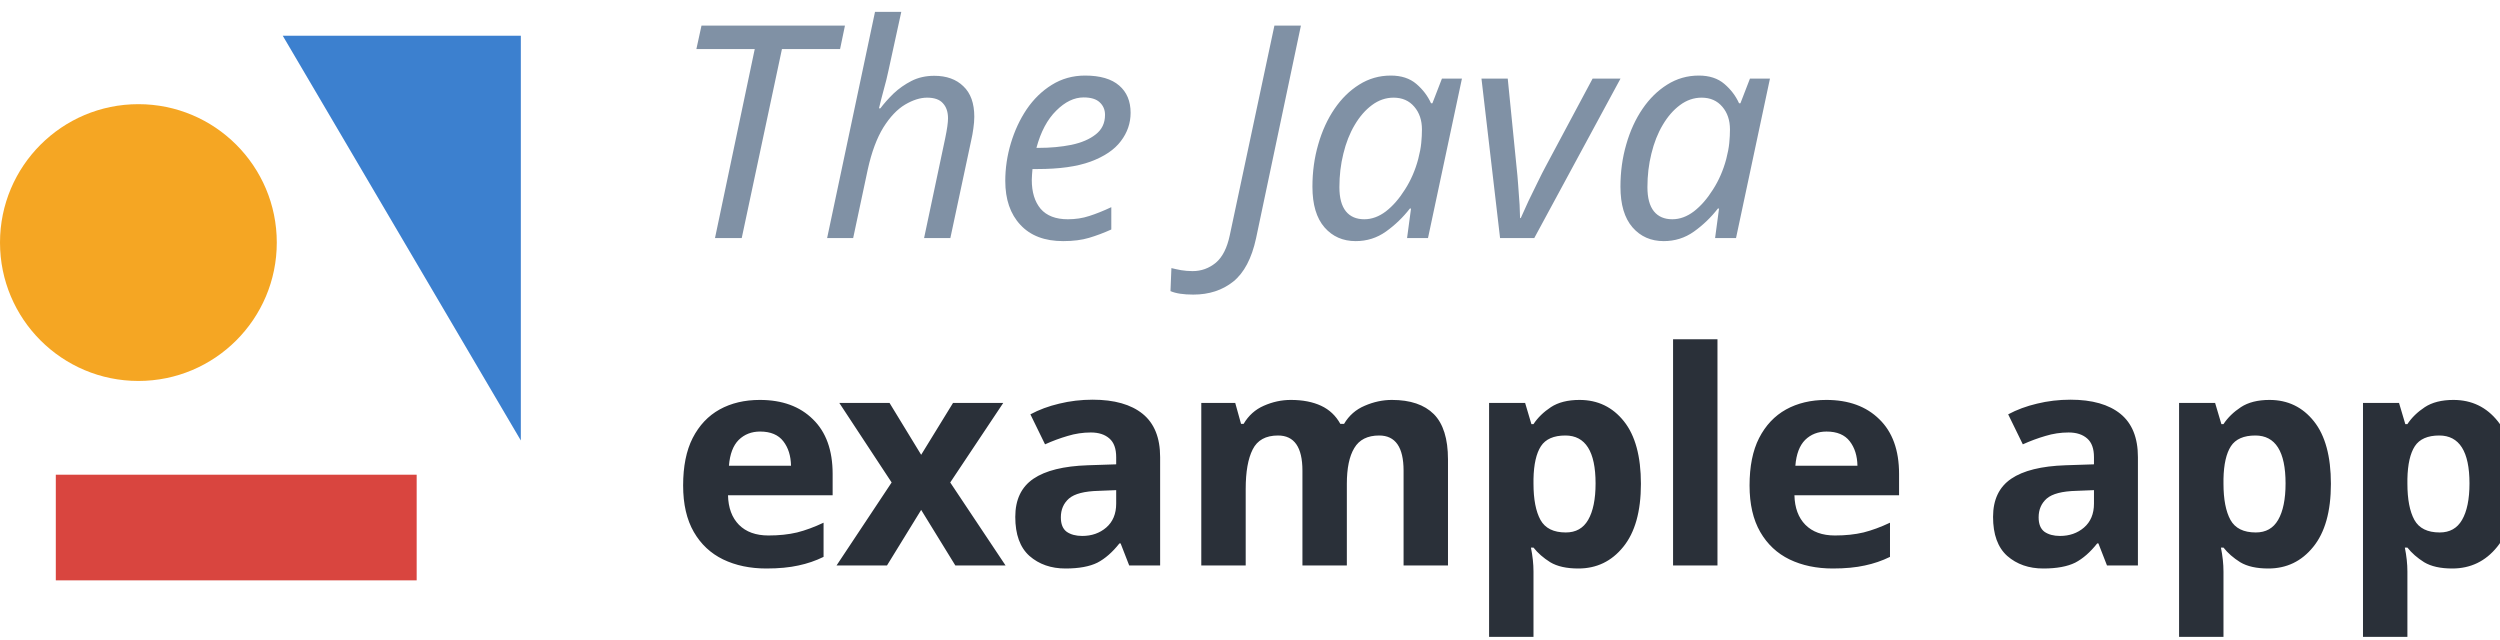
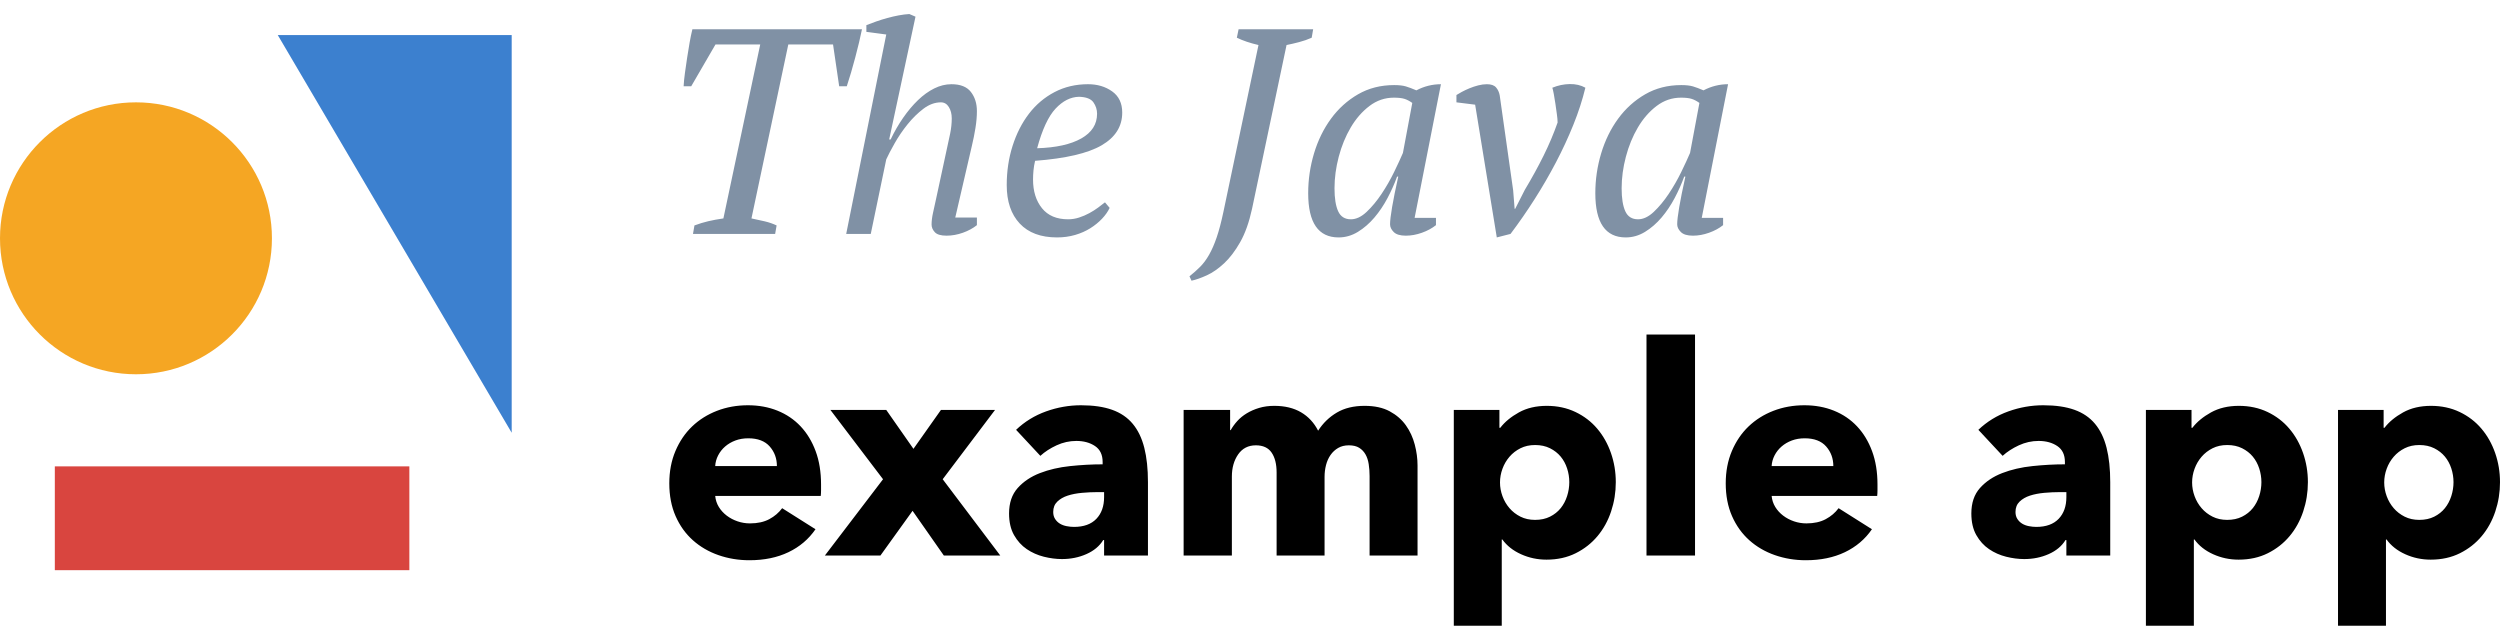
- <svg xmlns="http://www.w3.org/2000/svg" width="168" height="43" viewBox="0 0 168 43">
-   <g fill="none" fill-rule="evenodd">
-     <g transform="translate(0 2)">
-       <path fill="#D9453F" d="M3.75 37v-7.1H28V37z" />
-       <circle cx="9.3" cy="14.3" r="9.3" fill="#F5A623" />
-       <path fill="#3C80CF" d="M35 27.6L19 .4h16z" />
-     </g>
-     <g font-size="20">
-       <text fill="#2A3039" font-family="AvenirNext-Bold, Avenir Next" font-weight="bold" letter-spacing="-.3" transform="translate(45 18)">
-         <tspan x="0" y="20">example app</tspan>
-       </text>
-       <text fill="#8091A5" font-family="PTSerif-Italic, PT Serif" font-style="italic" transform="translate(45 -27)">
-         <tspan x="0" y="43">The Java</tspan>
-       </text>
+ <svg xmlns="http://www.w3.org/2000/svg" width="171px" height="43px" viewBox="0 0 171 43" version="1.1">
+   <defs />
+   <g id="Page-1" stroke="none" stroke-width="1" fill="none" fill-rule="evenodd">
+     <g id="the-example-app-logo-java">
+       <g id="Group" transform="translate(0, 2)" fill-rule="nonzero">
+         <polygon id="Shape" fill="#D9453F" points="3.75 37 3.75 29.9 28 29.9 28 37" />
+         <circle id="Oval" fill="#F5A623" cx="9.3" cy="14.3" r="9.3" />
+         <polygon id="Shape" fill="#3C80CF" points="35 27.6 19 0.4 35 0.4" />
+       </g>
+       <g id="Group" transform="translate(45, 0)">
+         <g transform="translate(0, 22)" fill="#000000" id="example-app">
+           <path d="M8.14,9.88 C8.14,9.36 7.977,8.913 7.65,8.54 C7.323,8.167 6.833,7.98 6.18,7.98 C5.86,7.98 5.567,8.03 5.3,8.13 C5.033,8.23 4.8,8.367 4.6,8.54 C4.4,8.713 4.24,8.917 4.12,9.15 C4,9.383 3.933,9.627 3.92,9.88 L8.14,9.88 Z M11.16,11.14 L11.16,11.54 C11.16,11.673 11.153,11.8 11.14,11.92 L3.92,11.92 C3.947,12.2 4.03,12.453 4.17,12.68 C4.31,12.907 4.49,13.103 4.71,13.27 C4.93,13.437 5.177,13.567 5.45,13.66 C5.723,13.753 6.007,13.8 6.3,13.8 C6.82,13.8 7.26,13.703 7.62,13.51 C7.98,13.317 8.273,13.067 8.5,12.76 L10.78,14.2 C10.313,14.88 9.697,15.403 8.93,15.77 C8.163,16.137 7.273,16.32 6.26,16.32 C5.513,16.32 4.807,16.203 4.14,15.97 C3.473,15.737 2.89,15.397 2.39,14.95 C1.89,14.503 1.497,13.953 1.21,13.3 C0.923,12.647 0.78,11.9 0.78,11.06 C0.78,10.247 0.92,9.51 1.2,8.85 C1.48,8.19 1.86,7.63 2.34,7.17 C2.82,6.71 3.387,6.353 4.04,6.1 C4.693,5.847 5.4,5.72 6.16,5.72 C6.893,5.72 7.567,5.843 8.18,6.09 C8.793,6.337 9.32,6.693 9.76,7.16 C10.2,7.627 10.543,8.193 10.79,8.86 C11.037,9.527 11.16,10.287 11.16,11.14 Z M19.56,16 L17.42,12.94 L15.22,16 L11.42,16 L15.4,10.78 L11.8,6.04 L15.62,6.04 L17.48,8.7 L19.36,6.04 L23.06,6.04 L19.48,10.78 L23.42,16 L19.56,16 Z M30.52,11.66 L30.1,11.66 C29.74,11.66 29.377,11.677 29.01,11.71 C28.643,11.743 28.317,11.807 28.03,11.9 C27.743,11.993 27.507,12.13 27.32,12.31 C27.133,12.49 27.04,12.727 27.04,13.02 C27.04,13.207 27.083,13.367 27.17,13.5 C27.257,13.633 27.367,13.74 27.5,13.82 C27.633,13.9 27.787,13.957 27.96,13.99 C28.133,14.023 28.3,14.04 28.46,14.04 C29.127,14.04 29.637,13.857 29.99,13.49 C30.343,13.123 30.52,12.627 30.52,12 L30.52,11.66 Z M24.5,7.4 C25.087,6.84 25.77,6.42 26.55,6.14 C27.33,5.86 28.127,5.72 28.94,5.72 C29.78,5.72 30.49,5.823 31.07,6.03 C31.65,6.237 32.12,6.557 32.48,6.99 C32.84,7.423 33.103,7.97 33.27,8.63 C33.437,9.29 33.52,10.073 33.52,10.98 L33.52,16 L30.52,16 L30.52,14.94 L30.46,14.94 C30.207,15.353 29.823,15.673 29.31,15.9 C28.797,16.127 28.24,16.24 27.64,16.24 C27.24,16.24 26.827,16.187 26.4,16.08 C25.973,15.973 25.583,15.8 25.23,15.56 C24.877,15.32 24.587,15 24.36,14.6 C24.133,14.2 24.02,13.707 24.02,13.12 C24.02,12.4 24.217,11.82 24.61,11.38 C25.003,10.94 25.51,10.6 26.13,10.36 C26.75,10.12 27.44,9.96 28.2,9.88 C28.96,9.8 29.7,9.76 30.42,9.76 L30.42,9.6 C30.42,9.107 30.247,8.743 29.9,8.51 C29.553,8.277 29.127,8.16 28.62,8.16 C28.153,8.16 27.703,8.26 27.27,8.46 C26.837,8.66 26.467,8.9 26.16,9.18 L24.5,7.4 Z M48.68,16 L48.68,10.56 C48.68,10.28 48.66,10.01 48.62,9.75 C48.58,9.49 48.507,9.267 48.4,9.08 C48.293,8.893 48.15,8.743 47.97,8.63 C47.79,8.517 47.553,8.46 47.26,8.46 C46.98,8.46 46.737,8.52 46.53,8.64 C46.323,8.76 46.15,8.92 46.01,9.12 C45.87,9.32 45.767,9.55 45.7,9.81 C45.633,10.07 45.6,10.34 45.6,10.62 L45.6,16 L42.32,16 L42.32,10.32 C42.32,9.747 42.207,9.293 41.98,8.96 C41.753,8.627 41.393,8.46 40.9,8.46 C40.38,8.46 39.977,8.667 39.69,9.08 C39.403,9.493 39.26,10 39.26,10.6 L39.26,16 L35.96,16 L35.96,6.04 L39.14,6.04 L39.14,7.42 L39.18,7.42 C39.3,7.207 39.45,7 39.63,6.8 C39.81,6.6 40.027,6.423 40.28,6.27 C40.533,6.117 40.817,5.993 41.13,5.9 C41.443,5.807 41.787,5.76 42.16,5.76 C42.88,5.76 43.49,5.907 43.99,6.2 C44.49,6.493 44.88,6.913 45.16,7.46 C45.493,6.94 45.92,6.527 46.44,6.22 C46.96,5.913 47.593,5.76 48.34,5.76 C49.02,5.76 49.59,5.883 50.05,6.13 C50.51,6.377 50.88,6.697 51.16,7.09 C51.44,7.483 51.643,7.923 51.77,8.41 C51.897,8.897 51.96,9.373 51.96,9.84 L51.96,16 L48.68,16 Z M65.52,10.98 C65.52,11.673 65.413,12.34 65.2,12.98 C64.987,13.62 64.677,14.183 64.27,14.67 C63.863,15.157 63.367,15.547 62.78,15.84 C62.193,16.133 61.527,16.28 60.78,16.28 C60.167,16.28 59.587,16.157 59.04,15.91 C58.493,15.663 58.067,15.327 57.76,14.9 L57.72,14.9 L57.72,20.8 L54.44,20.8 L54.44,6.04 L57.56,6.04 L57.56,7.26 L57.62,7.26 C57.927,6.86 58.35,6.51 58.89,6.21 C59.43,5.91 60.067,5.76 60.8,5.76 C61.52,5.76 62.173,5.9 62.76,6.18 C63.347,6.46 63.843,6.84 64.25,7.32 C64.657,7.8 64.97,8.357 65.19,8.99 C65.41,9.623 65.52,10.287 65.52,10.98 Z M62.34,10.98 C62.34,10.66 62.29,10.347 62.19,10.04 C62.09,9.733 61.943,9.463 61.75,9.23 C61.557,8.997 61.313,8.807 61.02,8.66 C60.727,8.513 60.387,8.44 60,8.44 C59.627,8.44 59.293,8.513 59,8.66 C58.707,8.807 58.457,9 58.25,9.24 C58.043,9.48 57.883,9.753 57.77,10.06 C57.657,10.367 57.6,10.68 57.6,11 C57.6,11.32 57.657,11.633 57.77,11.94 C57.883,12.247 58.043,12.52 58.25,12.76 C58.457,13 58.707,13.193 59,13.34 C59.293,13.487 59.627,13.56 60,13.56 C60.387,13.56 60.727,13.487 61.02,13.34 C61.313,13.193 61.557,13 61.75,12.76 C61.943,12.52 62.09,12.243 62.19,11.93 C62.29,11.617 62.34,11.3 62.34,10.98 Z M67.62,16 L67.62,0.88 L70.94,0.88 L70.94,16 L67.62,16 Z M80.4,9.88 C80.4,9.36 80.237,8.913 79.91,8.54 C79.583,8.167 79.093,7.98 78.44,7.98 C78.12,7.98 77.827,8.03 77.56,8.13 C77.293,8.23 77.06,8.367 76.86,8.54 C76.66,8.713 76.5,8.917 76.38,9.15 C76.26,9.383 76.193,9.627 76.18,9.88 L80.4,9.88 Z M83.42,11.14 L83.42,11.54 C83.42,11.673 83.413,11.8 83.4,11.92 L76.18,11.92 C76.207,12.2 76.29,12.453 76.43,12.68 C76.57,12.907 76.75,13.103 76.97,13.27 C77.19,13.437 77.437,13.567 77.71,13.66 C77.983,13.753 78.267,13.8 78.56,13.8 C79.08,13.8 79.52,13.703 79.88,13.51 C80.24,13.317 80.533,13.067 80.76,12.76 L83.04,14.2 C82.573,14.88 81.957,15.403 81.19,15.77 C80.423,16.137 79.533,16.32 78.52,16.32 C77.773,16.32 77.067,16.203 76.4,15.97 C75.733,15.737 75.15,15.397 74.65,14.95 C74.15,14.503 73.757,13.953 73.47,13.3 C73.183,12.647 73.04,11.9 73.04,11.06 C73.04,10.247 73.18,9.51 73.46,8.85 C73.74,8.19 74.12,7.63 74.6,7.17 C75.08,6.71 75.647,6.353 76.3,6.1 C76.953,5.847 77.66,5.72 78.42,5.72 C79.153,5.72 79.827,5.843 80.44,6.09 C81.053,6.337 81.58,6.693 82.02,7.16 C82.46,7.627 82.803,8.193 83.05,8.86 C83.297,9.527 83.42,10.287 83.42,11.14 Z M96.34,11.66 L95.92,11.66 C95.56,11.66 95.197,11.677 94.83,11.71 C94.463,11.743 94.137,11.807 93.85,11.9 C93.563,11.993 93.327,12.13 93.14,12.31 C92.953,12.49 92.86,12.727 92.86,13.02 C92.86,13.207 92.903,13.367 92.99,13.5 C93.077,13.633 93.187,13.74 93.32,13.82 C93.453,13.9 93.607,13.957 93.78,13.99 C93.953,14.023 94.12,14.04 94.28,14.04 C94.947,14.04 95.457,13.857 95.81,13.49 C96.163,13.123 96.34,12.627 96.34,12 L96.34,11.66 Z M90.32,7.4 C90.907,6.84 91.59,6.42 92.37,6.14 C93.15,5.86 93.947,5.72 94.76,5.72 C95.6,5.72 96.31,5.823 96.89,6.03 C97.47,6.237 97.94,6.557 98.3,6.99 C98.66,7.423 98.923,7.97 99.09,8.63 C99.257,9.29 99.34,10.073 99.34,10.98 L99.34,16 L96.34,16 L96.34,14.94 L96.28,14.94 C96.027,15.353 95.643,15.673 95.13,15.9 C94.617,16.127 94.06,16.24 93.46,16.24 C93.06,16.24 92.647,16.187 92.22,16.08 C91.793,15.973 91.403,15.8 91.05,15.56 C90.697,15.32 90.407,15 90.18,14.6 C89.953,14.2 89.84,13.707 89.84,13.12 C89.84,12.4 90.037,11.82 90.43,11.38 C90.823,10.94 91.33,10.6 91.95,10.36 C92.57,10.12 93.26,9.96 94.02,9.88 C94.78,9.8 95.52,9.76 96.24,9.76 L96.24,9.6 C96.24,9.107 96.067,8.743 95.72,8.51 C95.373,8.277 94.947,8.16 94.44,8.16 C93.973,8.16 93.523,8.26 93.09,8.46 C92.657,8.66 92.287,8.9 91.98,9.18 L90.32,7.4 Z M112.86,10.98 C112.86,11.673 112.753,12.34 112.54,12.98 C112.327,13.62 112.017,14.183 111.61,14.67 C111.203,15.157 110.707,15.547 110.12,15.84 C109.533,16.133 108.867,16.28 108.12,16.28 C107.507,16.28 106.927,16.157 106.38,15.91 C105.833,15.663 105.407,15.327 105.1,14.9 L105.06,14.9 L105.06,20.8 L101.78,20.8 L101.78,6.04 L104.9,6.04 L104.9,7.26 L104.96,7.26 C105.267,6.86 105.69,6.51 106.23,6.21 C106.77,5.91 107.407,5.76 108.14,5.76 C108.86,5.76 109.513,5.9 110.1,6.18 C110.687,6.46 111.183,6.84 111.59,7.32 C111.997,7.8 112.31,8.357 112.53,8.99 C112.75,9.623 112.86,10.287 112.86,10.98 Z M109.68,10.98 C109.68,10.66 109.63,10.347 109.53,10.04 C109.43,9.733 109.283,9.463 109.09,9.23 C108.897,8.997 108.653,8.807 108.36,8.66 C108.067,8.513 107.727,8.44 107.34,8.44 C106.967,8.44 106.633,8.513 106.34,8.66 C106.047,8.807 105.797,9 105.59,9.24 C105.383,9.48 105.223,9.753 105.11,10.06 C104.997,10.367 104.94,10.68 104.94,11 C104.94,11.32 104.997,11.633 105.11,11.94 C105.223,12.247 105.383,12.52 105.59,12.76 C105.797,13 106.047,13.193 106.34,13.34 C106.633,13.487 106.967,13.56 107.34,13.56 C107.727,13.56 108.067,13.487 108.36,13.34 C108.653,13.193 108.897,13 109.09,12.76 C109.283,12.52 109.43,12.243 109.53,11.93 C109.63,11.617 109.68,11.3 109.68,10.98 Z M126,10.98 C126,11.673 125.893,12.34 125.68,12.98 C125.467,13.62 125.157,14.183 124.75,14.67 C124.343,15.157 123.847,15.547 123.26,15.84 C122.673,16.133 122.007,16.28 121.26,16.28 C120.647,16.28 120.067,16.157 119.52,15.91 C118.973,15.663 118.547,15.327 118.24,14.9 L118.2,14.9 L118.2,20.8 L114.92,20.8 L114.92,6.04 L118.04,6.04 L118.04,7.26 L118.1,7.26 C118.407,6.86 118.83,6.51 119.37,6.21 C119.91,5.91 120.547,5.76 121.28,5.76 C122,5.76 122.653,5.9 123.24,6.18 C123.827,6.46 124.323,6.84 124.73,7.32 C125.137,7.8 125.45,8.357 125.67,8.99 C125.89,9.623 126,10.287 126,10.98 Z M122.82,10.98 C122.82,10.66 122.77,10.347 122.67,10.04 C122.57,9.733 122.423,9.463 122.23,9.23 C122.037,8.997 121.793,8.807 121.5,8.66 C121.207,8.513 120.867,8.44 120.48,8.44 C120.107,8.44 119.773,8.513 119.48,8.66 C119.187,8.807 118.937,9 118.73,9.24 C118.523,9.48 118.363,9.753 118.25,10.06 C118.137,10.367 118.08,10.68 118.08,11 C118.08,11.32 118.137,11.633 118.25,11.94 C118.363,12.247 118.523,12.52 118.73,12.76 C118.937,13 119.187,13.193 119.48,13.34 C119.773,13.487 120.107,13.56 120.48,13.56 C120.867,13.56 121.207,13.487 121.5,13.34 C121.793,13.193 122.037,13 122.23,12.76 C122.423,12.52 122.57,12.243 122.67,11.93 C122.77,11.617 122.82,11.3 122.82,10.98 Z" />
+         </g>
+         <g transform="translate(1, 0)" fill="#8091A5" id="The-Java">
+           <path d="M7.02,16 L1.4,16 L1.5,15.42 C1.82,15.3 2.137,15.203 2.45,15.13 C2.763,15.057 3.107,14.993 3.48,14.94 L6,3.04 L2.94,3.04 L1.28,5.9 L0.76,5.9 C0.773,5.633 0.803,5.33 0.85,4.99 C0.897,4.65 0.947,4.303 1,3.95 C1.053,3.597 1.11,3.25 1.17,2.91 C1.23,2.57 1.293,2.267 1.36,2 L12.96,2 C12.907,2.267 12.84,2.567 12.76,2.9 C12.68,3.233 12.593,3.577 12.5,3.93 C12.407,4.283 12.31,4.63 12.21,4.97 C12.11,5.31 12.013,5.62 11.92,5.9 L11.4,5.9 L10.98,3.04 L7.92,3.04 L5.4,14.94 C5.72,15.007 6.023,15.073 6.31,15.14 C6.597,15.207 6.867,15.3 7.12,15.42 L7.02,16 Z M13.26,2.18 L13.26,1.72 C13.46,1.64 13.683,1.557 13.93,1.47 C14.177,1.383 14.433,1.303 14.7,1.23 C14.967,1.157 15.227,1.097 15.48,1.05 C15.733,1.003 15.973,0.973 16.2,0.96 L16.62,1.14 L14.82,9.54 L14.92,9.54 C15.173,9.007 15.46,8.51 15.78,8.05 C16.1,7.59 16.437,7.19 16.79,6.85 C17.143,6.51 17.513,6.243 17.9,6.05 C18.287,5.857 18.68,5.76 19.08,5.76 C19.693,5.76 20.137,5.937 20.41,6.29 C20.683,6.643 20.82,7.08 20.82,7.6 C20.82,7.96 20.787,8.347 20.72,8.76 C20.653,9.173 20.573,9.573 20.48,9.96 L19.34,14.88 L20.82,14.88 L20.82,15.4 C20.553,15.613 20.233,15.787 19.86,15.92 C19.487,16.053 19.113,16.12 18.74,16.12 C18.353,16.12 18.087,16.04 17.94,15.88 C17.793,15.72 17.72,15.547 17.72,15.36 C17.72,15.12 17.753,14.85 17.82,14.55 C17.887,14.25 17.953,13.947 18.02,13.64 L18.74,10.3 C18.833,9.887 18.917,9.5 18.99,9.14 C19.063,8.78 19.1,8.433 19.1,8.1 C19.1,7.793 19.033,7.533 18.9,7.32 C18.767,7.107 18.587,7 18.36,7 C17.947,7 17.547,7.147 17.16,7.44 C16.773,7.733 16.413,8.087 16.08,8.5 C15.747,8.913 15.453,9.343 15.2,9.79 C14.947,10.237 14.753,10.607 14.62,10.9 L13.56,16 L11.88,16 L14.62,2.36 L13.26,2.18 Z M29.9,14.22 C29.78,14.473 29.607,14.72 29.38,14.96 C29.153,15.2 28.887,15.417 28.58,15.61 C28.273,15.803 27.927,15.957 27.54,16.07 C27.153,16.183 26.74,16.24 26.3,16.24 C25.193,16.24 24.343,15.923 23.75,15.29 C23.157,14.657 22.86,13.78 22.86,12.66 C22.86,11.713 22.993,10.82 23.26,9.98 C23.527,9.14 23.9,8.407 24.38,7.78 C24.86,7.153 25.443,6.66 26.13,6.3 C26.817,5.94 27.58,5.76 28.42,5.76 C29.06,5.76 29.61,5.923 30.07,6.25 C30.53,6.577 30.76,7.06 30.76,7.7 C30.76,8.647 30.29,9.393 29.35,9.94 C28.41,10.487 26.893,10.84 24.8,11 C24.747,11.227 24.71,11.447 24.69,11.66 C24.67,11.873 24.66,12.08 24.66,12.28 C24.66,13.08 24.863,13.733 25.27,14.24 C25.677,14.747 26.273,15 27.06,15 C27.313,15 27.563,14.96 27.81,14.88 C28.057,14.8 28.29,14.7 28.51,14.58 C28.73,14.46 28.93,14.333 29.11,14.2 C29.29,14.067 29.447,13.947 29.58,13.84 L29.9,14.22 Z M27.8,6.62 C27.227,6.633 26.693,6.903 26.2,7.43 C25.707,7.957 25.287,8.86 24.94,10.14 C26.233,10.1 27.24,9.877 27.96,9.47 C28.68,9.063 29.04,8.5 29.04,7.78 C29.04,7.5 28.957,7.24 28.79,7 C28.623,6.76 28.293,6.633 27.8,6.62 Z M38.72,2 L43.82,2 L43.72,2.58 C43.453,2.7 43.167,2.8 42.86,2.88 C42.553,2.96 42.267,3.027 42,3.08 L39.64,14.28 C39.44,15.2 39.17,15.96 38.83,16.56 C38.49,17.16 38.123,17.643 37.73,18.01 C37.337,18.377 36.943,18.65 36.55,18.83 C36.157,19.01 35.807,19.133 35.5,19.2 L35.36,18.9 C35.627,18.687 35.87,18.47 36.09,18.25 C36.31,18.03 36.513,17.757 36.7,17.43 C36.887,17.103 37.06,16.707 37.22,16.24 C37.38,15.773 37.533,15.193 37.68,14.5 L40.08,3.08 C39.507,2.947 39.013,2.78 38.6,2.58 L38.72,2 Z M46.4,15 C46.76,15 47.12,14.83 47.48,14.49 C47.84,14.15 48.18,13.74 48.5,13.26 C48.82,12.78 49.107,12.28 49.36,11.76 C49.613,11.24 49.813,10.807 49.96,10.46 L50.6,7.04 C50.413,6.907 50.233,6.813 50.06,6.76 C49.887,6.707 49.647,6.68 49.34,6.68 C48.727,6.68 48.17,6.87 47.67,7.25 C47.17,7.63 46.743,8.12 46.39,8.72 C46.037,9.32 45.763,9.987 45.57,10.72 C45.377,11.453 45.28,12.173 45.28,12.88 C45.28,13.56 45.363,14.083 45.53,14.45 C45.697,14.817 45.987,15 46.4,15 Z M49.56,12.08 C49.387,12.56 49.17,13.047 48.91,13.54 C48.65,14.033 48.35,14.48 48.01,14.88 C47.67,15.28 47.293,15.607 46.88,15.86 C46.467,16.113 46.027,16.24 45.56,16.24 C44.173,16.24 43.48,15.233 43.48,13.22 C43.48,12.287 43.613,11.377 43.88,10.49 C44.147,9.603 44.533,8.813 45.04,8.12 C45.547,7.427 46.163,6.87 46.89,6.45 C47.617,6.03 48.44,5.82 49.36,5.82 C49.693,5.82 49.96,5.85 50.16,5.91 C50.36,5.97 50.6,6.06 50.88,6.18 C51.413,5.9 51.973,5.76 52.56,5.76 L50.76,14.9 L52.22,14.9 L52.22,15.4 C51.953,15.613 51.633,15.787 51.26,15.92 C50.887,16.053 50.52,16.12 50.16,16.12 C49.773,16.12 49.497,16.037 49.33,15.87 C49.163,15.703 49.08,15.527 49.08,15.34 C49.08,15.1 49.127,14.707 49.22,14.16 C49.313,13.613 49.453,12.92 49.64,12.08 L49.56,12.08 Z M58.3,12.98 C58.78,12.18 59.207,11.403 59.58,10.65 C59.953,9.897 60.273,9.14 60.54,8.38 C60.54,8.233 60.523,8.043 60.49,7.81 C60.457,7.577 60.423,7.34 60.39,7.1 C60.357,6.86 60.32,6.637 60.28,6.43 C60.24,6.223 60.207,6.08 60.18,6 C60.567,5.84 60.963,5.757 61.37,5.75 C61.777,5.743 62.133,5.827 62.44,6 C62.24,6.827 61.967,7.67 61.62,8.53 C61.273,9.39 60.877,10.247 60.43,11.1 C59.983,11.953 59.497,12.793 58.97,13.62 C58.443,14.447 57.893,15.24 57.32,16 L56.38,16.24 L54.9,7.16 L53.62,7 L53.62,6.5 C53.7,6.447 53.82,6.377 53.98,6.29 C54.14,6.203 54.317,6.12 54.51,6.04 C54.703,5.96 54.903,5.893 55.11,5.84 C55.317,5.787 55.513,5.76 55.7,5.76 C55.993,5.76 56.203,5.833 56.33,5.98 C56.457,6.127 56.54,6.307 56.58,6.52 L57.5,13.02 L57.6,14.28 L57.64,14.28 L58.3,12.98 Z M66.04,15 C66.4,15 66.76,14.83 67.12,14.49 C67.48,14.15 67.82,13.74 68.14,13.26 C68.46,12.78 68.747,12.28 69,11.76 C69.253,11.24 69.453,10.807 69.6,10.46 L70.24,7.04 C70.053,6.907 69.873,6.813 69.7,6.76 C69.527,6.707 69.287,6.68 68.98,6.68 C68.367,6.68 67.81,6.87 67.31,7.25 C66.81,7.63 66.383,8.12 66.03,8.72 C65.677,9.32 65.403,9.987 65.21,10.72 C65.017,11.453 64.92,12.173 64.92,12.88 C64.92,13.56 65.003,14.083 65.17,14.45 C65.337,14.817 65.627,15 66.04,15 Z M69.2,12.08 C69.027,12.56 68.81,13.047 68.55,13.54 C68.29,14.033 67.99,14.48 67.65,14.88 C67.31,15.28 66.933,15.607 66.52,15.86 C66.107,16.113 65.667,16.24 65.2,16.24 C63.813,16.24 63.12,15.233 63.12,13.22 C63.12,12.287 63.253,11.377 63.52,10.49 C63.787,9.603 64.173,8.813 64.68,8.12 C65.187,7.427 65.803,6.87 66.53,6.45 C67.257,6.03 68.08,5.82 69,5.82 C69.333,5.82 69.6,5.85 69.8,5.91 C70,5.97 70.24,6.06 70.52,6.18 C71.053,5.9 71.613,5.76 72.2,5.76 L70.4,14.9 L71.86,14.9 L71.86,15.4 C71.593,15.613 71.273,15.787 70.9,15.92 C70.527,16.053 70.16,16.12 69.8,16.12 C69.413,16.12 69.137,16.037 68.97,15.87 C68.803,15.703 68.72,15.527 68.72,15.34 C68.72,15.1 68.767,14.707 68.86,14.16 C68.953,13.613 69.093,12.92 69.28,12.08 L69.2,12.08 Z" />
+         </g>
+       </g>
    </g>
  </g>
</svg>
